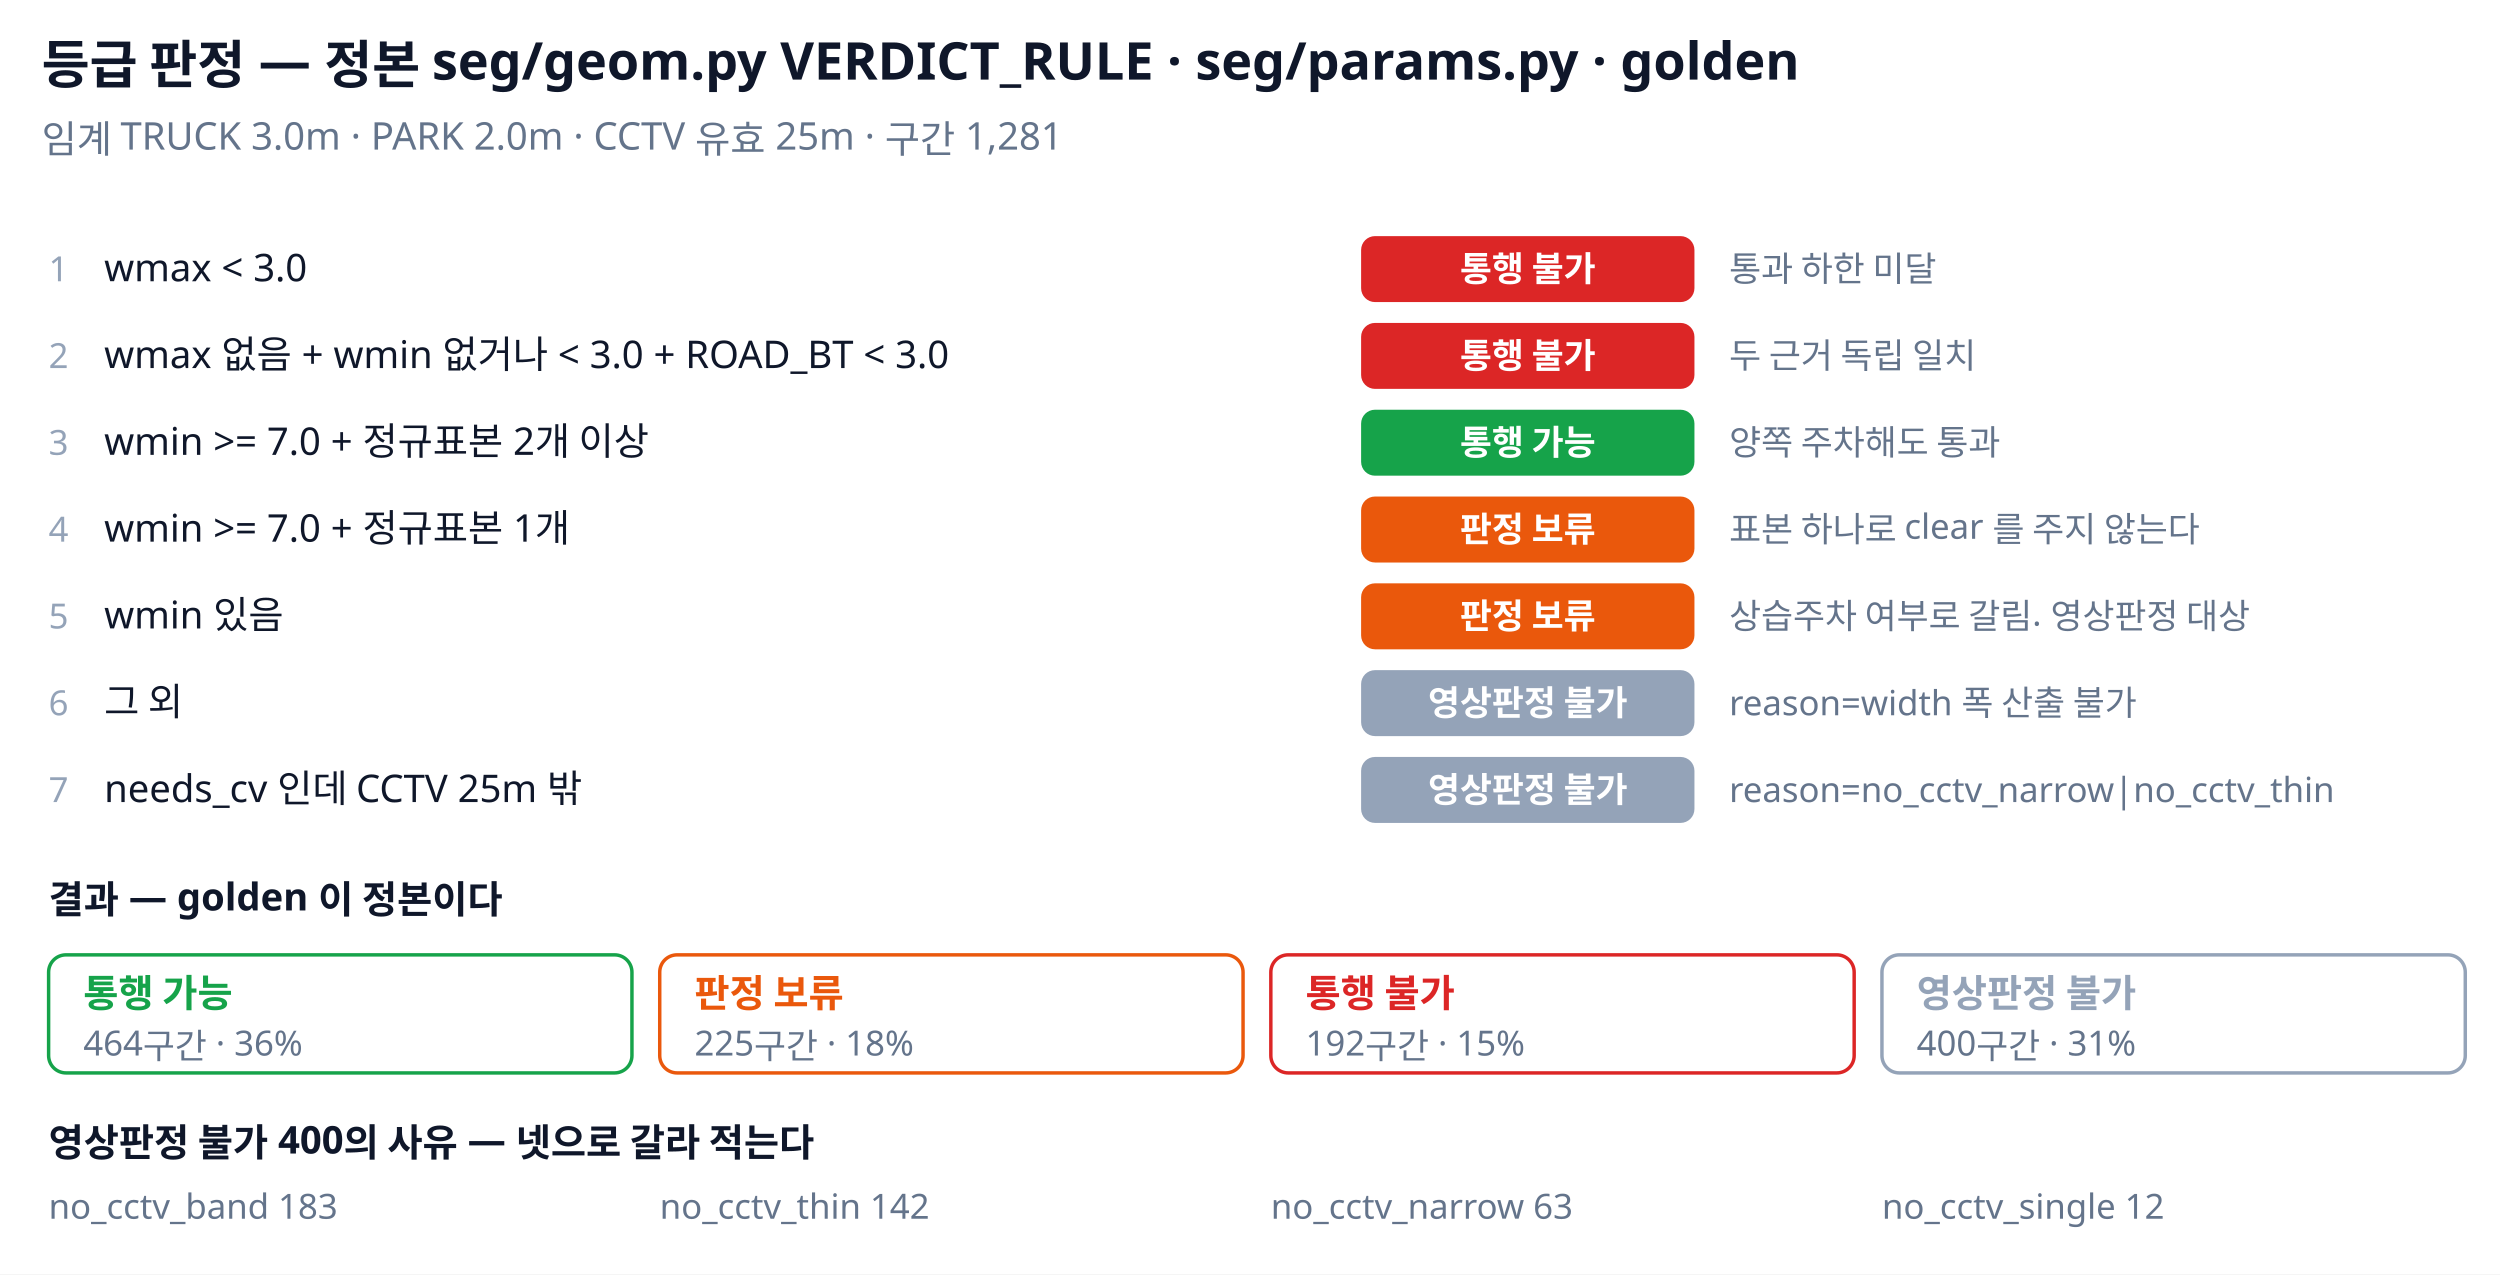
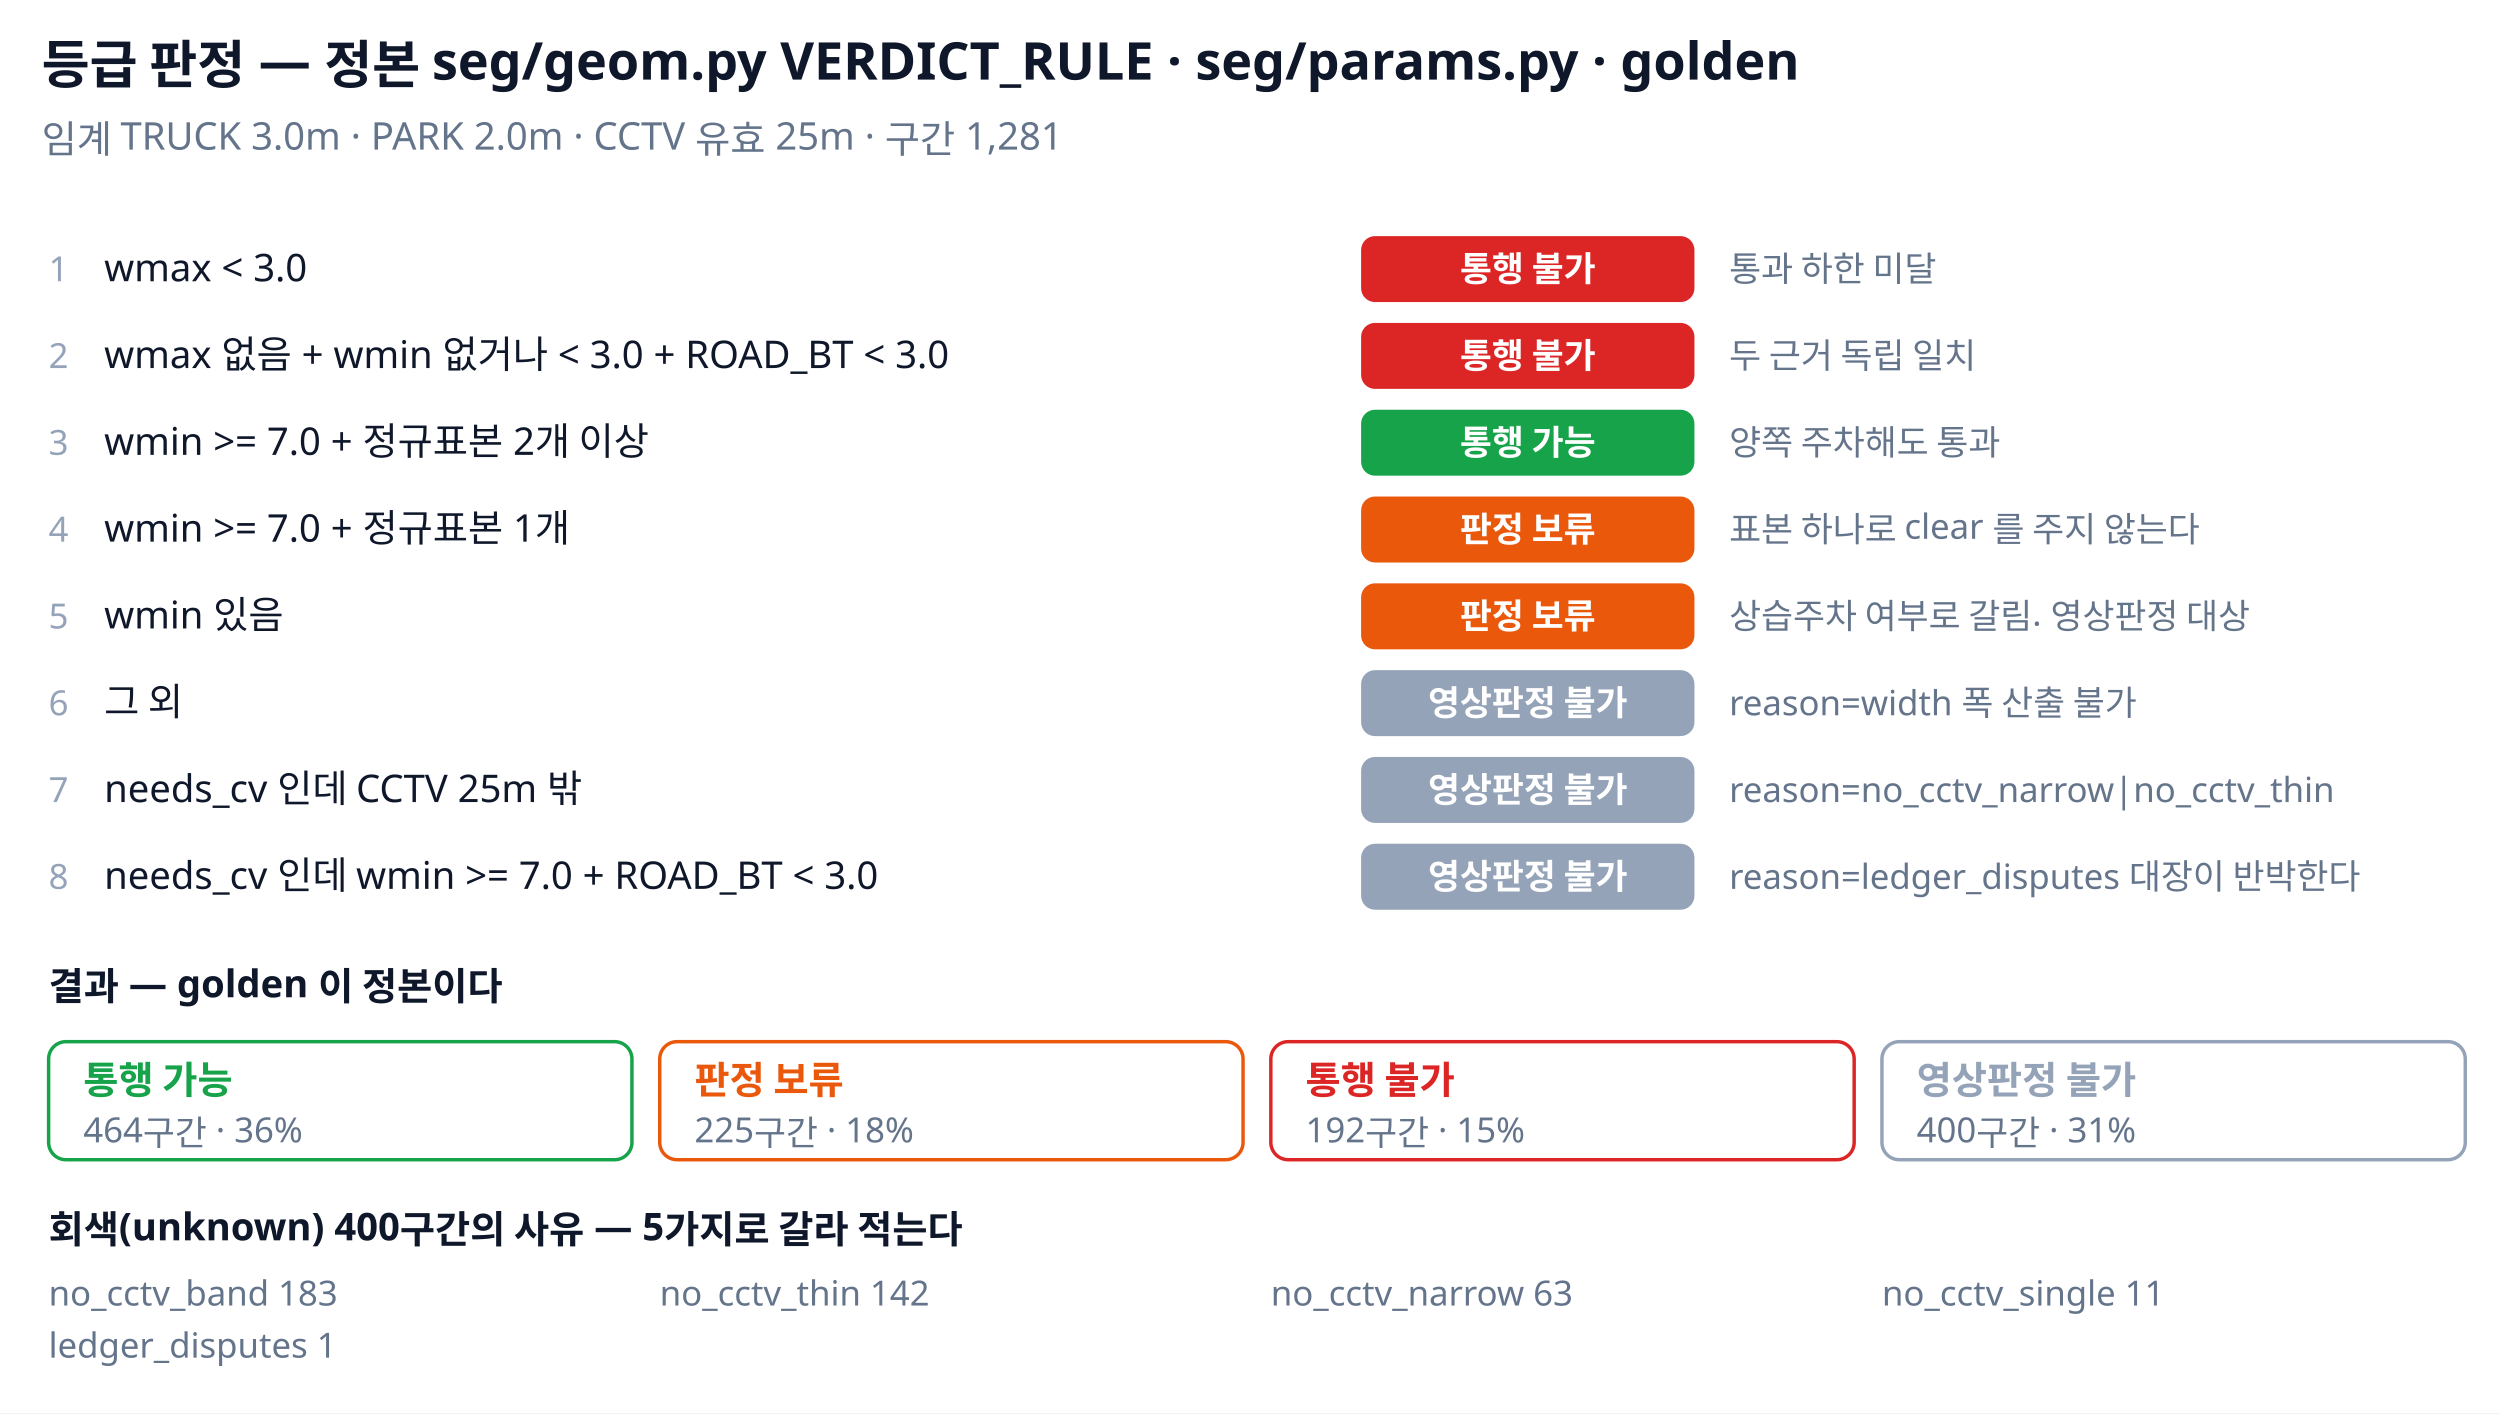
- <svg xmlns="http://www.w3.org/2000/svg" viewBox="0 0 720 367" width="720" height="367" font-family="Pretendard, system-ui, sans-serif">
-   <rect width="720" height="367" fill="#fff" />
+ <svg xmlns="http://www.w3.org/2000/svg" viewBox="0 0 720 407" width="720" height="407" font-family="Pretendard, system-ui, sans-serif">
+   <rect width="720" height="407" fill="#fff" />
  <text x="12" y="24" font-size="15" font-weight="700" fill="#0f172a">등급 판정 — 정본 seg/geom.py VERDICT_RULE · seg/params.py · golden</text>
  <text x="12" y="44" font-size="11" fill="#64748b">임계 TRUCK 3.0m · PARK 2.0m · CCTV 유효 25m · 구간 1,281</text>
  <text x="14" y="81" font-size="10" fill="#94a3b8">1</text>
  <text x="30" y="81" font-size="11" fill="#0f172a">wmax &lt; 3.0</text>
  <rect x="392" y="68" width="96" height="19" rx="4" fill="#dc2626" />
  <text x="440" y="81" font-size="10" font-weight="700" fill="#fff" text-anchor="middle">통행 불가</text>
  <text x="498" y="81" font-size="10" fill="#64748b">통과 하한 미달</text>
  <text x="14" y="106" font-size="10" fill="#94a3b8">2</text>
  <text x="30" y="106" font-size="11" fill="#0f172a">wmax 없음 + wmin 없거나 &lt; 3.0 + ROAD_BT &lt; 3.0</text>
  <rect x="392" y="93" width="96" height="19" rx="4" fill="#dc2626" />
  <text x="440" y="106" font-size="10" font-weight="700" fill="#fff" text-anchor="middle">통행 불가</text>
  <text x="498" y="106" font-size="10" fill="#64748b">두 근거 독립 일치</text>
  <text x="14" y="131" font-size="10" fill="#94a3b8">3</text>
  <text x="30" y="131" font-size="11" fill="#0f172a">wmin &gt;= 7.0 + 정규표본 2개 이상</text>
  <rect x="392" y="118" width="96" height="19" rx="4" fill="#16a34a" />
  <text x="440" y="131" font-size="10" font-weight="700" fill="#fff" text-anchor="middle">통행 가능</text>
  <text x="498" y="131" font-size="10" fill="#64748b">양쪽 주차해도 통과</text>
  <text x="14" y="156" font-size="10" fill="#94a3b8">4</text>
  <text x="30" y="156" font-size="11" fill="#0f172a">wmin &gt;= 7.0 + 정규표본 1개</text>
  <rect x="392" y="143" width="96" height="19" rx="4" fill="#ea580c" />
  <text x="440" y="156" font-size="10" font-weight="700" fill="#fff" text-anchor="middle">판정 보류</text>
  <text x="498" y="156" font-size="10" fill="#64748b">표본 하나로 clear 를 주지 않는다</text>
  <text x="14" y="181" font-size="10" fill="#94a3b8">5</text>
  <text x="30" y="181" font-size="11" fill="#0f172a">wmin 있음</text>
  <rect x="392" y="168" width="96" height="19" rx="4" fill="#ea580c" />
  <text x="440" y="181" font-size="10" font-weight="700" fill="#fff" text-anchor="middle">판정 보류</text>
  <text x="498" y="181" font-size="10" fill="#64748b">상습주차 여부로 갈림. 영상판정 대상</text>
  <text x="14" y="206" font-size="10" fill="#94a3b8">6</text>
  <text x="30" y="206" font-size="11" fill="#0f172a">그 외</text>
  <rect x="392" y="193" width="96" height="19" rx="4" fill="#94a3b8" />
  <text x="440" y="206" font-size="10" font-weight="700" fill="#fff" text-anchor="middle">영상판정 불가</text>
  <text x="498" y="206" font-size="10" fill="#64748b">reason=width 폭 산출 불가</text>
  <text x="14" y="231" font-size="10" fill="#94a3b8">7</text>
  <text x="30" y="231" font-size="11" fill="#0f172a">needs_cv 인데 CCTV 25m 밖</text>
  <rect x="392" y="218" width="96" height="19" rx="4" fill="#94a3b8" />
  <text x="440" y="231" font-size="10" font-weight="700" fill="#fff" text-anchor="middle">영상판정 불가</text>
  <text x="498" y="231" font-size="10" fill="#64748b">reason=no_cctv_narrow|no_cctv_thin</text>
-   <text x="14" y="263" font-size="11" font-weight="700" fill="#0f172a">결과 — golden 이 정본이다</text>
-   <rect x="14" y="275" width="168" height="34" rx="5" fill="#fff" stroke="#16a34a" />
-   <text x="24" y="290" font-size="11" font-weight="700" fill="#16a34a">통행 가능</text>
-   <text x="24" y="304" font-size="10" fill="#64748b">464구간 · 36%</text>
-   <rect x="190" y="275" width="168" height="34" rx="5" fill="#fff" stroke="#ea580c" />
-   <text x="200" y="290" font-size="11" font-weight="700" fill="#ea580c">판정 보류</text>
-   <text x="200" y="304" font-size="10" fill="#64748b">225구간 · 18%</text>
-   <rect x="366" y="275" width="168" height="34" rx="5" fill="#fff" stroke="#dc2626" />
-   <text x="376" y="290" font-size="11" font-weight="700" fill="#dc2626">통행 불가</text>
-   <text x="376" y="304" font-size="10" fill="#64748b">192구간 · 15%</text>
-   <rect x="542" y="275" width="168" height="34" rx="5" fill="#fff" stroke="#94a3b8" />
-   <text x="552" y="290" font-size="11" font-weight="700" fill="#94a3b8">영상판정 불가</text>
-   <text x="552" y="304" font-size="10" fill="#64748b">400구간 · 31%</text>
-   <text x="14" y="333" font-size="11" font-weight="700" fill="#0f172a">영상판정 불가 400의 사유 — 넷으로 갈라 적는다</text>
-   <text x="14" y="351" font-size="10" fill="#64748b">no_cctv_band 183</text>
-   <text x="190" y="351" font-size="10" fill="#64748b">no_cctv_thin 142</text>
-   <text x="366" y="351" font-size="10" fill="#64748b">no_cctv_narrow 63</text>
-   <text x="542" y="351" font-size="10" fill="#64748b">no_cctv_single 12</text>
+   <text x="14" y="256" font-size="10" fill="#94a3b8">8</text>
+   <text x="30" y="256" font-size="11" fill="#0f172a">needs_cv 인데 wmin &gt;= 7.0 + ROAD_BT &lt; 3.0</text>
+   <rect x="392" y="243" width="96" height="19" rx="4" fill="#94a3b8" />
+   <text x="440" y="256" font-size="10" font-weight="700" fill="#fff" text-anchor="middle">영상판정 불가</text>
+   <text x="498" y="256" font-size="10" fill="#64748b">reason=ledger_disputes 대장이 반박한다</text>
+   <text x="14" y="288" font-size="11" font-weight="700" fill="#0f172a">결과 — golden 이 정본이다</text>
+   <rect x="14" y="300" width="168" height="34" rx="5" fill="#fff" stroke="#16a34a" />
+   <text x="24" y="315" font-size="11" font-weight="700" fill="#16a34a">통행 가능</text>
+   <text x="24" y="329" font-size="10" fill="#64748b">464구간 · 36%</text>
+   <rect x="190" y="300" width="168" height="34" rx="5" fill="#fff" stroke="#ea580c" />
+   <text x="200" y="315" font-size="11" font-weight="700" fill="#ea580c">판정 보류</text>
+   <text x="200" y="329" font-size="10" fill="#64748b">225구간 · 18%</text>
+   <rect x="366" y="300" width="168" height="34" rx="5" fill="#fff" stroke="#dc2626" />
+   <text x="376" y="315" font-size="11" font-weight="700" fill="#dc2626">통행 불가</text>
+   <text x="376" y="329" font-size="10" fill="#64748b">192구간 · 15%</text>
+   <rect x="542" y="300" width="168" height="34" rx="5" fill="#fff" stroke="#94a3b8" />
+   <text x="552" y="315" font-size="11" font-weight="700" fill="#94a3b8">영상판정 불가</text>
+   <text x="552" y="329" font-size="10" fill="#64748b">400구간 · 31%</text>
+   <text x="14" y="358" font-size="11" font-weight="700" fill="#0f172a">회색(unknown) 400구간의 사유 — 5가지로 갈라 적는다</text>
+   <text x="14" y="376" font-size="10" fill="#64748b">no_cctv_band 183</text>
+   <text x="190" y="376" font-size="10" fill="#64748b">no_cctv_thin 142</text>
+   <text x="366" y="376" font-size="10" fill="#64748b">no_cctv_narrow 63</text>
+   <text x="542" y="376" font-size="10" fill="#64748b">no_cctv_single 11</text>
+   <text x="14" y="391" font-size="10" fill="#64748b">ledger_disputes 1</text>
</svg>
